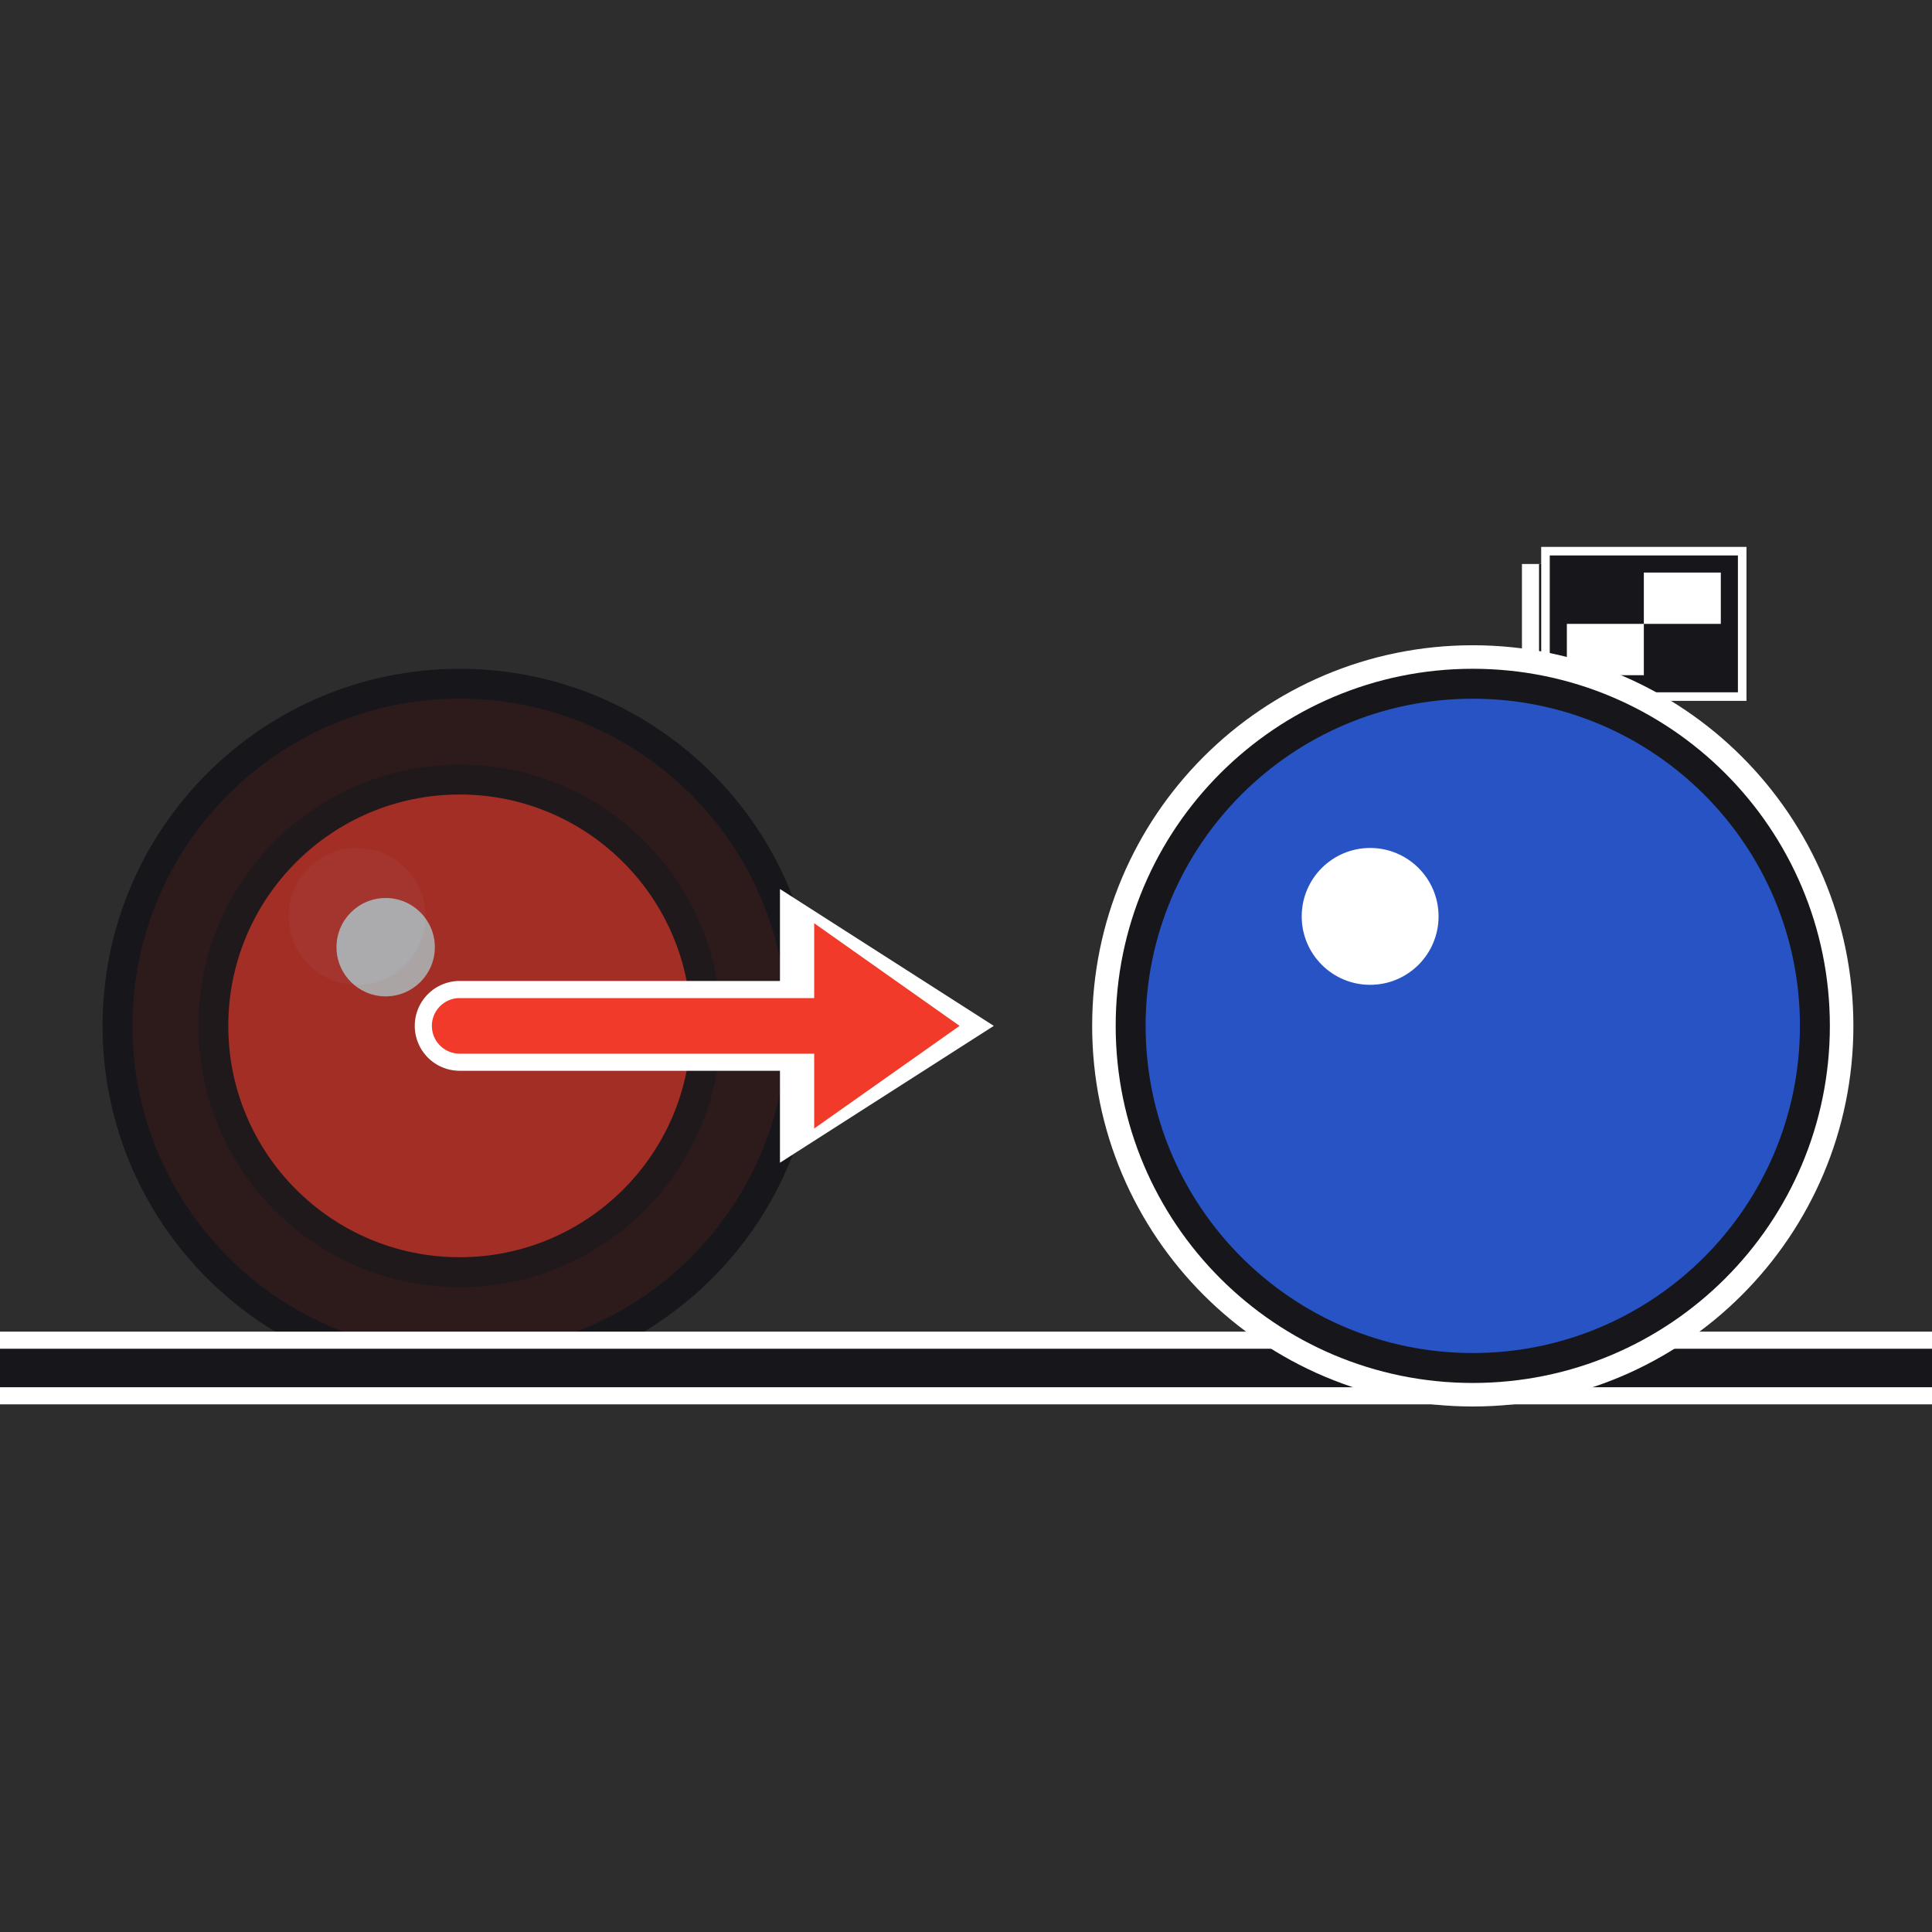
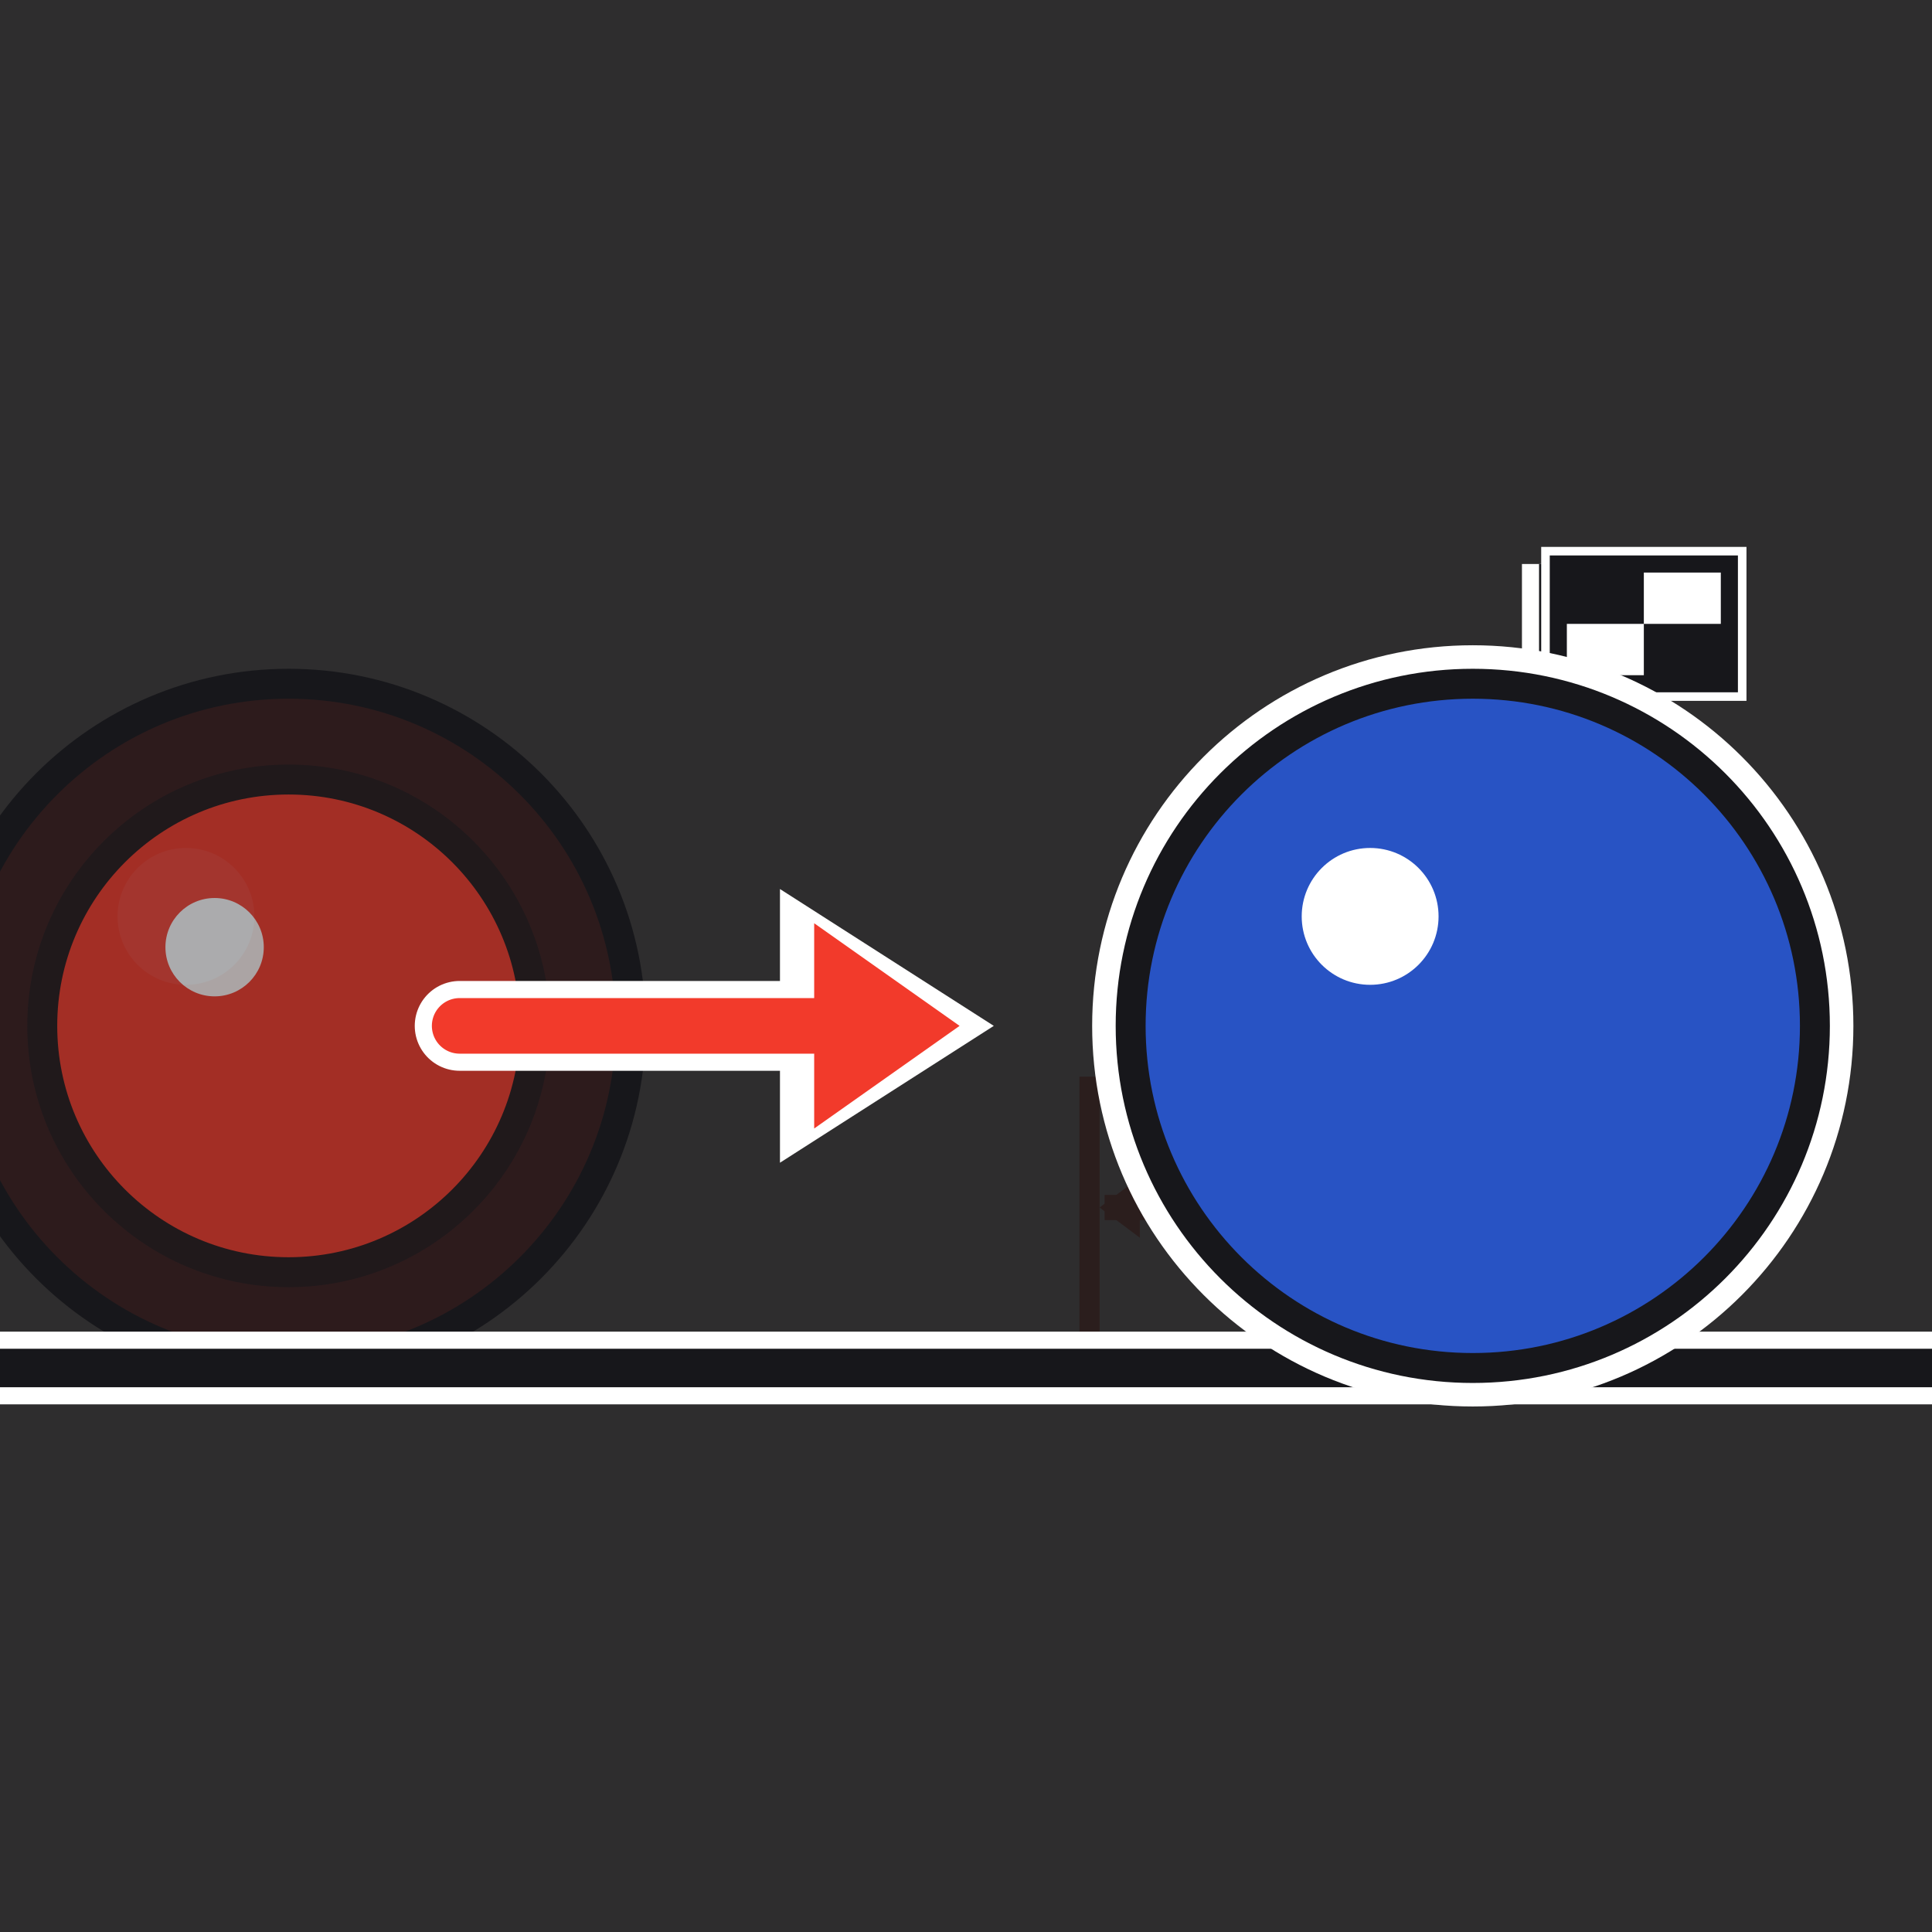
<svg xmlns="http://www.w3.org/2000/svg" viewBox="0 0 768 768" width="768" height="768">
  <rect width="768" height="768" fill="#FAF1E0" />
  <g id="agentAction">
    <g transform="translate(384,384) scale(1.7) translate(-501.5,-466.0)">
      <rect x="-307" y="-307" width="1382" height="1382" fill="#FAF1E0" />
      <path d="M-90.0,560.0 L730.0,560.0" stroke="#17171B" stroke-width="9" stroke-linecap="butt" fill="none" />
      <path d="M640.0,560.0 L640.0,372.0" stroke="#17171B" stroke-width="9" stroke-linecap="butt" fill="none" />
      <rect x="640" y="372" width="40" height="28" fill="#FFFFFF" stroke="#17171B" stroke-width="4" />
      <rect x="640" y="372" width="20" height="14" fill="#17171B" />
      <rect x="660" y="386" width="20" height="14" fill="#17171B" />
-       <circle cx="383.1" cy="480.0" r="80.0" fill="#F23A2B" stroke="#17171B" stroke-width="7" />
-       <circle cx="359.1" cy="454.4" r="16.0" fill="#FFFFFF" stroke="#17171B" stroke-width="0" />
+       <circle cx="343.1" cy="480.0" r="80.0" fill="#F23A2B" stroke="#17171B" stroke-width="7" />
+       <circle cx="319.1" cy="454.4" r="16.0" fill="#FFFFFF" stroke="#17171B" stroke-width="0" />
      <circle cx="620.0" cy="480.0" r="80.0" fill="#2853C4" stroke="#17171B" stroke-width="7" />
      <circle cx="596.0" cy="454.4" r="16.0" fill="#FFFFFF" stroke="#17171B" stroke-width="0" />
      <g opacity="0.0">
        <path d="M620,390 L620,362" stroke="#FFC907" stroke-width="7" stroke-linecap="round" />
        <path d="M684,416 L703,397" stroke="#FFC907" stroke-width="7" stroke-linecap="round" />
        <path d="M710,480 L738,480" stroke="#FFC907" stroke-width="7" stroke-linecap="round" />
        <path d="M684,544 L703,563" stroke="#FFC907" stroke-width="7" stroke-linecap="round" />
        <path d="M620,570 L620,598" stroke="#FFC907" stroke-width="7" stroke-linecap="round" />
        <path d="M556,544 L537,563" stroke="#FFC907" stroke-width="7" stroke-linecap="round" />
        <path d="M530,480 L502,480" stroke="#FFC907" stroke-width="7" stroke-linecap="round" />
        <path d="M556,416 L537,397" stroke="#FFC907" stroke-width="7" stroke-linecap="round" />
      </g>
    </g>
  </g>
+   <g id="gapArrow">
+     <path d="M433.1,428 L433.1,532" stroke="#E4572E" stroke-width="8" />
+     <path d="M530.0,428 L530.0,532" stroke="#E4572E" stroke-width="8" />
+     <path d="M439.1,480.0 L524.0,480.0" stroke="#E4572E" stroke-width="10" />
+     <polygon points="437.1,480.0 453.1,468.0 453.1,492.0" fill="#E4572E" />
+     <polygon points="526.0,480.0 510.0,468.0 510.0,492.0" fill="#E4572E" />
+   </g>
  <g id="patientImpact">
    <rect x="0" y="0" width="768" height="768" fill="#17171B" opacity="0.9" />
    <g transform="translate(384,384) scale(1.7) translate(-501.5,-466.0)">
      <path d="M-90.0,560.0 L730.0,560.0" stroke="#FFFFFF" stroke-width="17" stroke-linecap="butt" fill="none" />
      <path d="M-90.0,560.0 L730.0,560.0" stroke="#17171B" stroke-width="9" stroke-linecap="butt" fill="none" />
      <path d="M640.0,560.0 L640.0,372.0" stroke="#FFFFFF" stroke-width="17" stroke-linecap="butt" fill="none" />
      <path d="M640.0,560.0 L640.0,372.0" stroke="#17171B" stroke-width="9" stroke-linecap="butt" fill="none" />
      <rect x="636" y="368" width="48" height="36" fill="#FFFFFF" />
      <rect x="640" y="372" width="40" height="28" fill="#FFFFFF" stroke="#17171B" stroke-width="4" />
      <rect x="640" y="372" width="20" height="14" fill="#17171B" />
      <rect x="660" y="386" width="20" height="14" fill="#17171B" />
      <g opacity="0.6">
-         <circle cx="383.1" cy="480.0" r="57.6" fill="#F23A2B" stroke="#17171B" stroke-width="7" />
-         <circle cx="365.8" cy="461.6" r="11.5" fill="#FFFFFF" stroke="#17171B" stroke-width="0" />
+         <circle cx="343.1" cy="480.0" r="57.6" fill="#F23A2B" stroke="#17171B" stroke-width="7" />
+         <circle cx="325.8" cy="461.6" r="11.5" fill="#FFFFFF" stroke="#17171B" stroke-width="0" />
      </g>
      <circle cx="620.0" cy="480.0" r="89.0" fill="#FFFFFF" stroke="#17171B" stroke-width="0" />
      <circle cx="620.0" cy="480.0" r="80.0" fill="#2853C4" stroke="#17171B" stroke-width="7" />
      <circle cx="596.0" cy="454.4" r="16.0" fill="#FFFFFF" stroke="#17171B" stroke-width="0" />
      <g opacity="1.0">
        <path d="M383.1,480.0 L458.0,480.0" stroke="#FFFFFF" stroke-width="21" stroke-linecap="round" fill="none" />
        <polygon points="508.0,480.0 458.0,448.0 458.0,512.0" fill="#FFFFFF" />
        <path d="M383.1,480.0 L466.0,480.0" stroke="#F23A2B" stroke-width="13" stroke-linecap="round" fill="none" />
        <polygon points="500.0,480.0 466.0,456.0 466.0,504.0" fill="#F23A2B" />
      </g>
    </g>
  </g>
  <g id="resultState" />
</svg>
